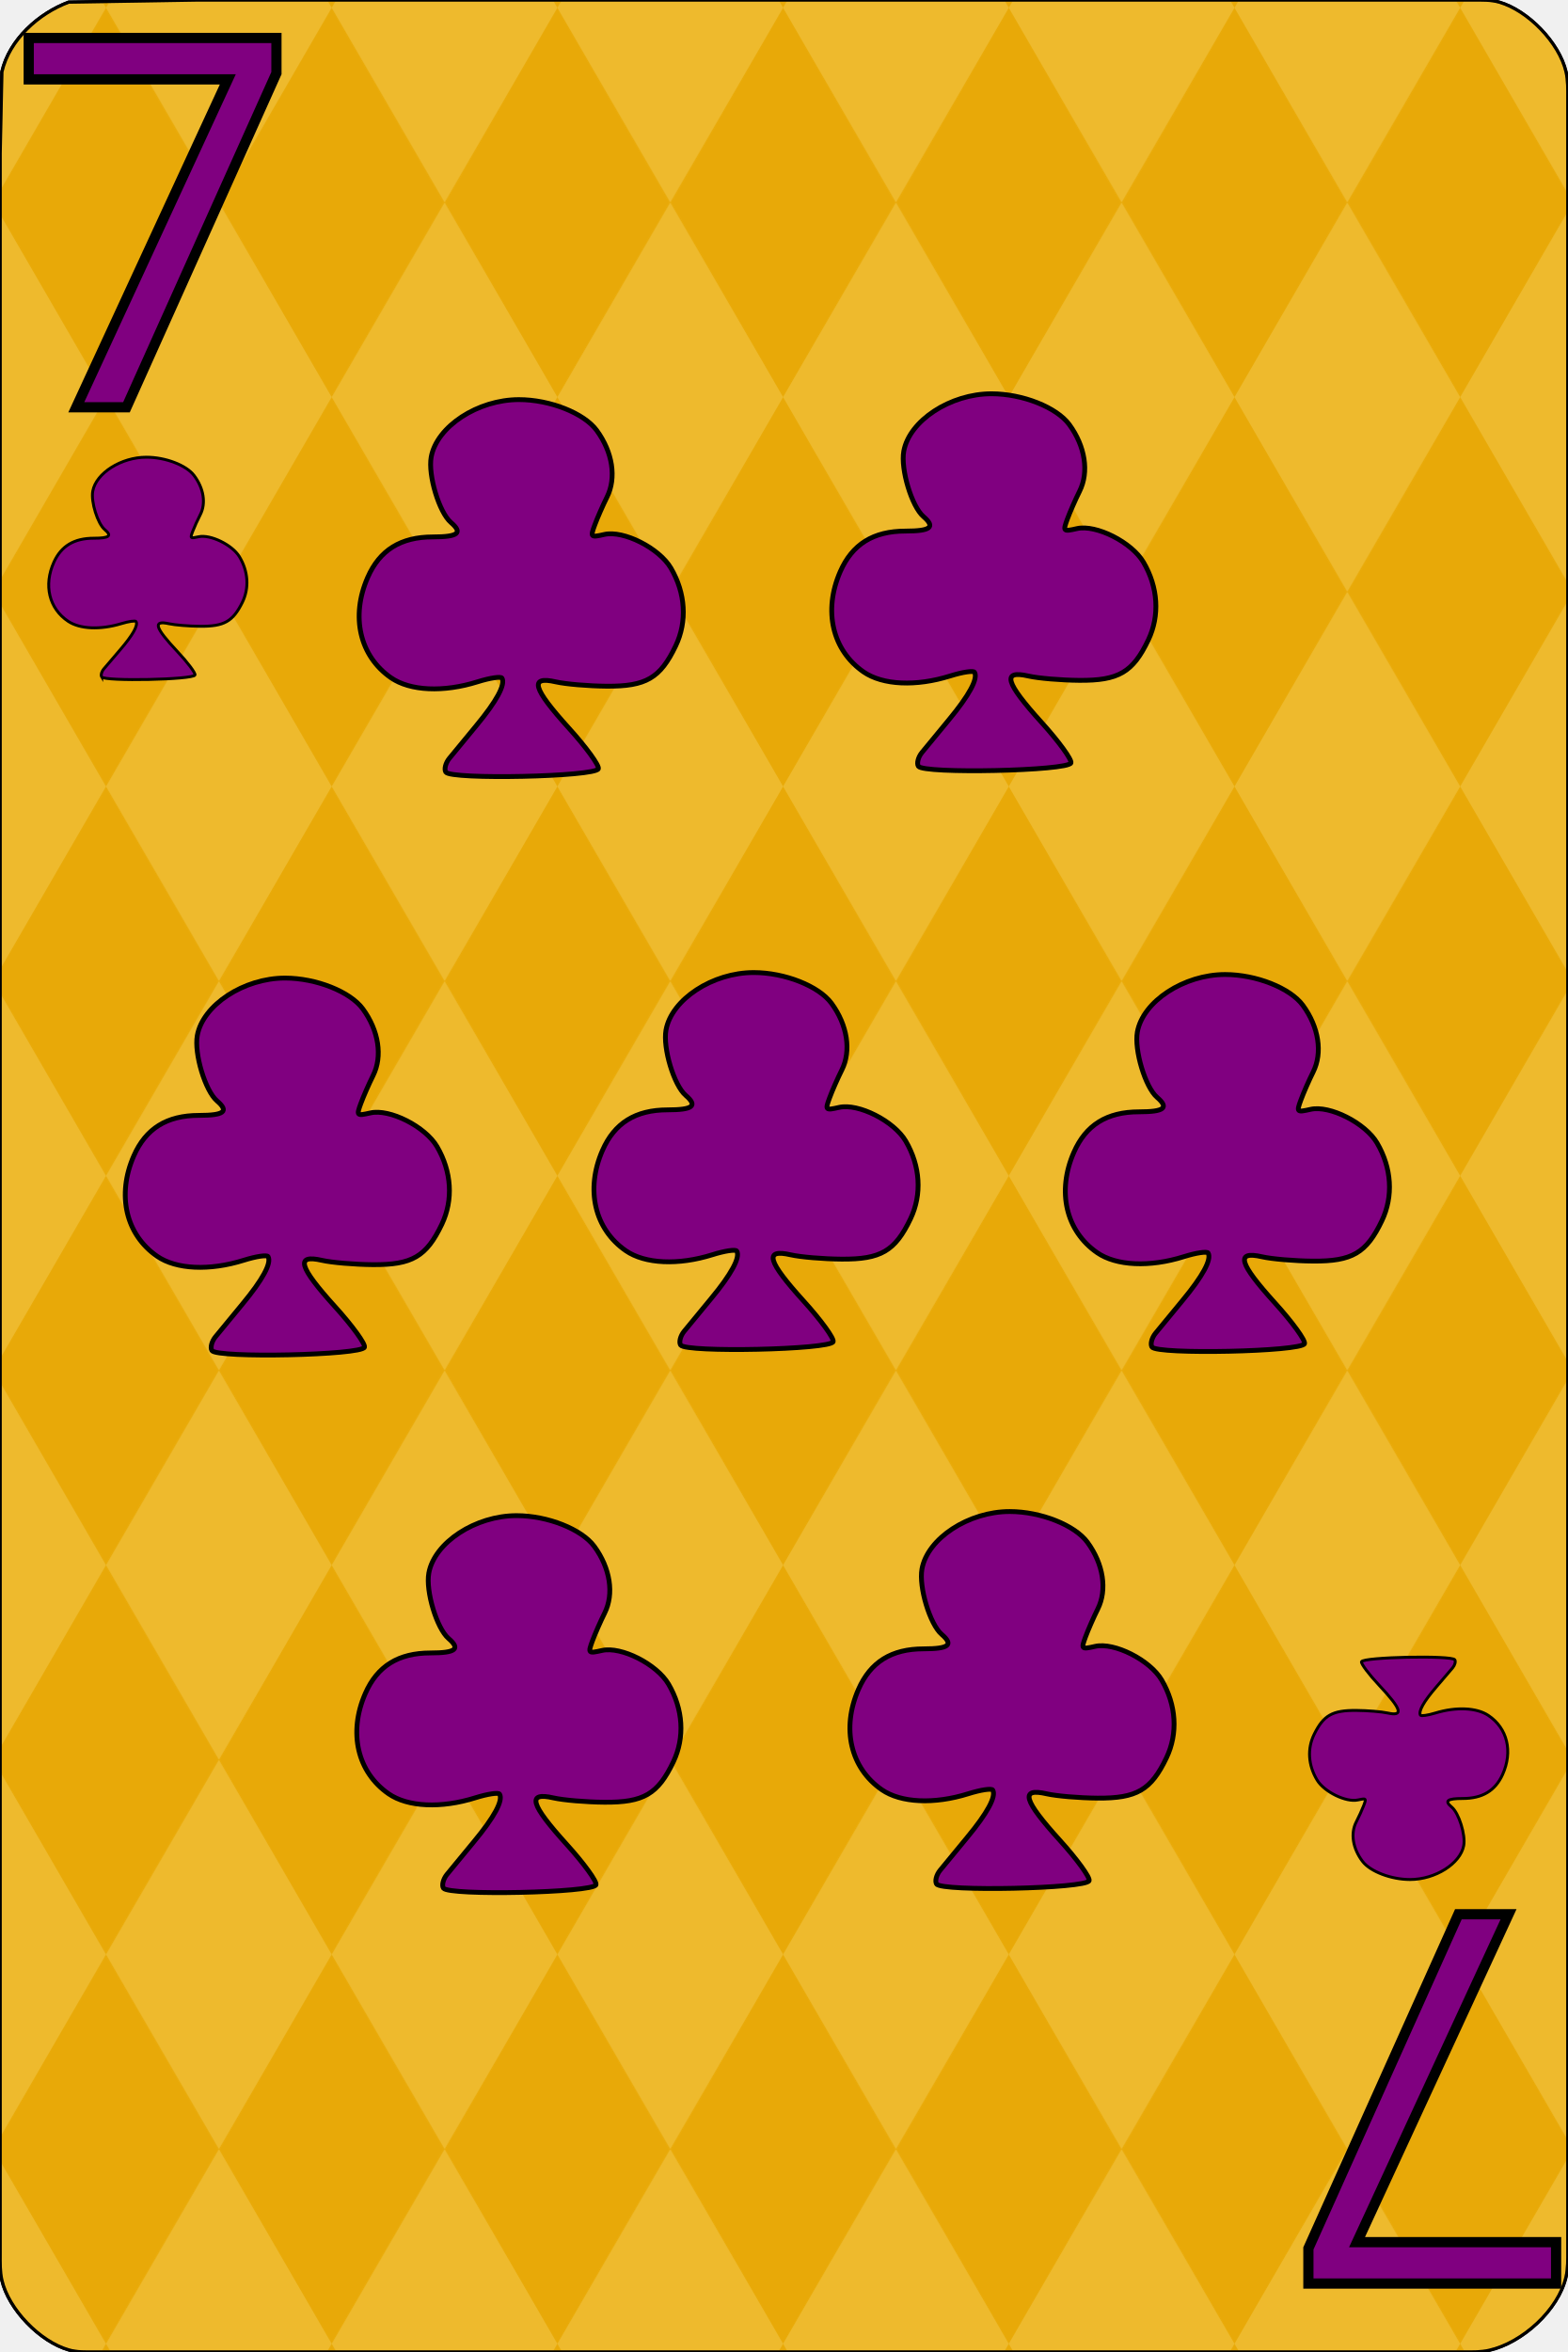
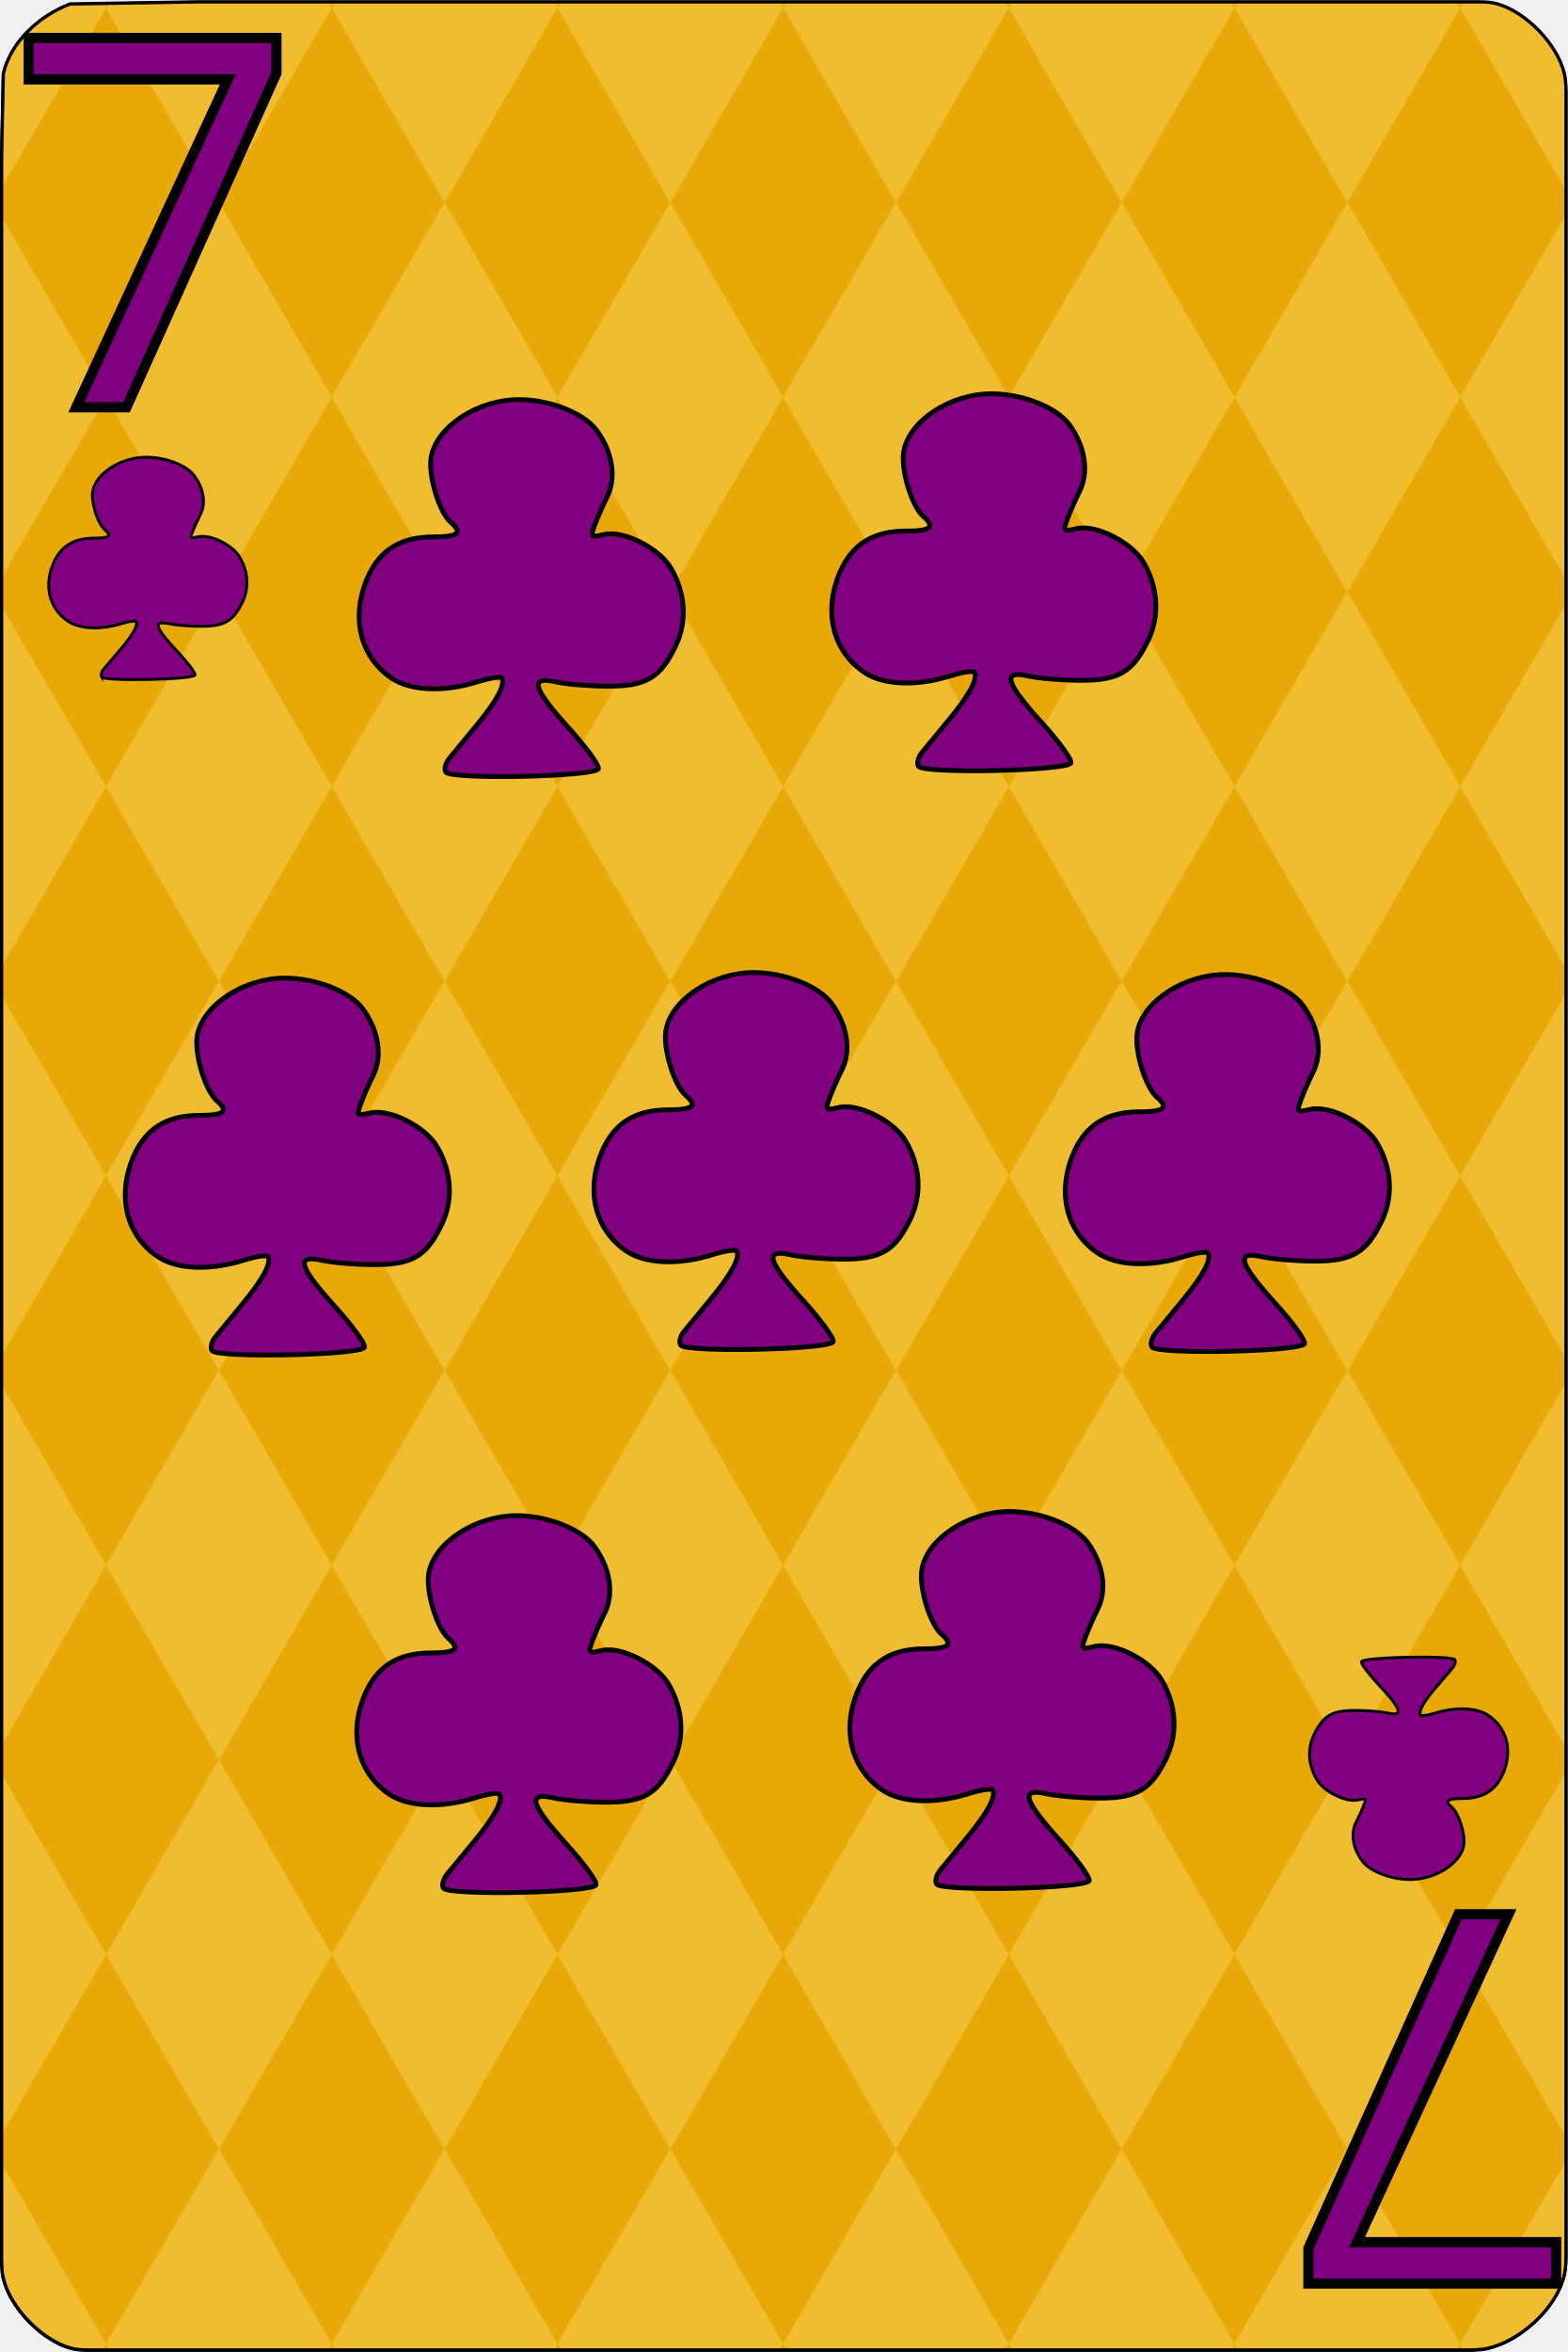
<svg xmlns="http://www.w3.org/2000/svg" xmlns:xlink="http://www.w3.org/1999/xlink" width="1.6in" height="2.4in" viewBox="0 0 480 720" version="1.1" id="svg1">
  <defs id="defs1">
    <pattern xlink:href="#tiles-1" id="pattern10" patternTransform="matrix(4.6,0,0,4.6,76.21846,373.7371)" x="-2" y="-3" preserveAspectRatio="none" />
    <pattern patternUnits="userSpaceOnUse" width="15.022" height="25.909" patternTransform="translate(76.21846,373.7371)" style="fill:#d0972d" id="tiles-1">
      <path id="path5144" style="opacity:1;stroke-width:4.856;stroke-linecap:square;paint-order:stroke markers fill;stop-color:#000000" d="M 7.511,0 15.022,12.954 7.511,25.909 0,12.954 Z" />
    </pattern>
    <linearGradient id="swatch8">
      <stop style="stop-color:#e6e6e6;stop-opacity:1;" offset="0" id="stop9" />
    </linearGradient>
  </defs>
-   <path id="Auswahl #4" fill="none" stroke="#000000" stroke-width="1" d="M 21,0.64 C 21,0.64 60,0 60,0 c 0,0 76,0 76,0 0,0 240,0 240,0 0,0 75,0 75,0 2.66,0 5.42,-0.11 8,0.64 8.79,2.52 18.41,12.4 20.47,21.36 0.61,2.62 0.53,5.33 0.53,8 0,0 0,530 0,530 0,0 0,129 0,129 0,2.67 0.08,5.38 -0.53,8 -2.35,10.19 -13.4,20.16 -23.47,22.47 -2.62,0.61 -5.33,0.53 -8,0.53 0,0 -344,0 -344,0 0,0 -75,0 -75,0 -2.66,0 -5.42,0.11 -8,-0.64 C 12.21,716.84 2.59,706.96 0.53,698 -0.08,695.38 0,692.67 0,690 0,690 0,167 0,167 0,167 0,47 0,47 0,47 0.53,22 0.53,22 2.81,12.1 11.8,4.08 21,0.64 Z" style="fill:url(#pattern10);fill-opacity:1;stroke-width:0.9;stroke-linecap:butt;stroke-dasharray:none" />
-   <path id="Auswahl #4-6" fill="none" stroke="#000000" stroke-width="1" d="m 21.04,0.645 c 0,0 39,-0.64 39,-0.64 0,0 76,0 76,0 0,0 240,0 240,0 0,0 75,0 75,0 2.66,0 5.42,-0.11 8,0.64 8.79,2.52 18.41,12.4 20.47,21.36 0.61,2.62 0.53,5.33 0.53,8 0,0 0,530 0,530 0,0 0,129 0,129 0,2.67 0.08,5.38 -0.53,8 -2.35,10.19 -13.4,20.16 -23.47,22.47 -2.62,0.61 -5.33,0.53 -8,0.53 0,0 -344,0 -344,0 0,0 -75,0 -75,0 -2.66,0 -5.42,0.11 -8,-0.64 -8.79,-2.52 -18.41,-12.4 -20.47,-21.36 -0.61,-2.62 -0.53,-5.33 -0.53,-8 0,0 0,-523 0,-523 0,0 0,-120 0,-120 0,0 0.53,-25 0.53,-25 2.28,-9.9 11.27,-17.92 20.47,-21.36 z" style="fill:#edae00;fill-opacity:0.812" />
+   <g id="g2" transform="translate(0.0071402,0.00565841)">
+     <path id="path1" fill="none" stroke="#000000" stroke-width="1" d="M 21,0.64 C 21,0.64 60,0 60,0 c 0,0 76,0 76,0 0,0 240,0 240,0 0,0 75,0 75,0 2.66,0 5.42,-0.11 8,0.64 8.79,2.52 18.41,12.4 20.47,21.36 0.61,2.62 0.53,5.33 0.53,8 0,0 0,530 0,530 0,0 0,129 0,129 0,2.67 0.08,5.38 -0.53,8 -2.35,10.19 -13.4,20.16 -23.47,22.47 -2.62,0.61 -5.33,0.53 -8,0.53 0,0 -344,0 -344,0 0,0 -75,0 -75,0 -2.66,0 -5.42,0.11 -8,-0.64 C 12.21,716.84 2.59,706.96 0.53,698 -0.08,695.38 0,692.67 0,690 0,690 0,167 0,167 0,167 0,47 0,47 0,47 0.53,22 0.53,22 2.81,12.1 11.8,4.08 21,0.64 Z" style="display:inline;fill:#ffffff;fill-opacity:1;stroke:none;stroke-width:0.9;stroke-linecap:butt;stroke-dasharray:none" />
+     <path id="Auswahl #4" fill="none" stroke="#000000" stroke-width="1" d="m 21.41,1.329 c 0,0 38.918,-0.639 38.918,-0.639 0,0 75.841,0 75.841,0 0,0 239.497,0 239.497,0 0,0 74.843,0 74.843,0 2.654,0 5.409,-0.11 7.983,0.639 8.772,2.516 18.371,12.38 20.427,21.325 0.609,2.616 0.529,5.321 0.529,7.987 0,0 0,529.134 0,529.134 0,0 0,128.789 0,128.789 0,2.666 0.08,5.371 -0.529,7.987 -2.345,10.173 -13.372,20.127 -23.421,22.433 -2.615,0.609 -5.319,0.529 -7.983,0.529 0,0 -343.279,0 -343.279,0 0,0 -74.843,0 -74.843,0 -2.654,0 -5.409,0.11 -7.983,-0.639 -8.772,-2.516 -18.371,-12.38 -20.427,-21.325 -0.609,-2.616 -0.529,-5.321 -0.529,-7.987 0,0 0,-522.145 0,-522.145 0,0 0,-119.804 0,-119.804 0,0 0.529,-24.959 0.529,-24.959 C 3.258,12.77 12.229,4.763 21.41,1.329 Z" style="display:inline;fill:url(#pattern10);fill-opacity:1;stroke-width:0.898;stroke-linecap:butt;stroke-dasharray:none" />
+     <path id="Auswahl #4-6" fill="none" stroke="#000000" stroke-width="0.998" d="m 21.452,1.195 c 0,0 38.918,-0.639 38.918,-0.639 0,0 75.841,0 75.841,0 0,0 239.496,0 239.496,0 0,0 74.843,0 74.843,0 2.654,0 5.409,-0.11 7.983,0.639 8.772,2.516 18.371,12.38 20.427,21.325 0.609,2.616 0.529,5.321 0.529,7.987 0,0 0,529.127 0,529.127 0,0 0,128.788 0,128.788 0,2.666 0.08,5.371 -0.529,7.987 -2.345,10.173 -13.372,20.127 -23.421,22.433 -2.615,0.609 -5.319,0.529 -7.983,0.529 0,0 -343.278,0 -343.278,0 0,0 -74.843,0 -74.843,0 -2.654,0 -5.409,0.11 -7.983,-0.639 -8.772,-2.516 -18.371,-12.38 -20.427,-21.325 -0.609,-2.616 -0.529,-5.321 -0.529,-7.987 0,0 0,-522.139 0,-522.139 0,0 0,-119.802 0,-119.802 0,0 0.529,-24.959 0.529,-24.959 C 3.3,12.636 12.271,4.629 21.452,1.195 Z" style="display:inline;fill:#edae00;fill-opacity:0.812" />
+   </g>
  <text xml:space="preserve" style="font-style:normal;font-variant:normal;font-weight:normal;font-stretch:normal;font-size:158.333px;font-family:'MV Boli';-inkscape-font-specification:'MV Boli, Normal';font-variant-ligatures:normal;font-variant-caps:normal;font-variant-numeric:normal;font-variant-east-asian:normal;fill:#800080;stroke:#000000;stroke-width:3.125" x="1.828" y="124.674" id="text1">
    <tspan id="tspan1" style="font-style:normal;font-variant:normal;font-weight:normal;font-stretch:normal;font-size:158.333px;font-family:'MV Boli';-inkscape-font-specification:'MV Boli, Normal';font-variant-ligatures:normal;font-variant-caps:normal;font-variant-numeric:normal;font-variant-east-asian:normal;fill:#800080;stroke-width:3.125" x="1.828" y="124.674">7</tspan>
  </text>
  <text xml:space="preserve" style="font-style:normal;font-variant:normal;font-weight:normal;font-stretch:normal;font-size:158.333px;font-family:'MV Boli';-inkscape-font-specification:'MV Boli, Normal';font-variant-ligatures:normal;font-variant-caps:normal;font-variant-numeric:normal;font-variant-east-asian:normal;fill:#800080;stroke:#000000;stroke-width:3.125" x="-483.423" y="-586" id="text1-1" transform="scale(-1)">
    <tspan id="tspan1-1" style="font-style:normal;font-variant:normal;font-weight:normal;font-stretch:normal;font-size:158.333px;font-family:'MV Boli';-inkscape-font-specification:'MV Boli, Normal';font-variant-ligatures:normal;font-variant-caps:normal;font-variant-numeric:normal;font-variant-east-asian:normal;fill:#800080;stroke-width:3.125" x="-483.423" y="-586">7</tspan>
  </text>
  <path style="fill:#800080;stroke:#000000;stroke-width:0.886" d="m 31.133,207.231 c -0.328,-0.53 -0.034,-1.636 0.652,-2.458 0.686,-0.822 2.962,-3.487 5.058,-5.922 3.81,-4.427 5.492,-7.427 4.812,-8.586 -0.198,-0.338 -2.244,-0.044 -4.545,0.655 -6.402,1.943 -12.659,1.665 -16.231,-0.721 -5.858,-3.913 -7.579,-11.049 -4.37,-18.119 2.249,-4.953 6.19,-7.317 12.209,-7.321 4.737,-0.003 5.658,-0.72 3.368,-2.621 -2.195,-1.822 -4.294,-8.546 -3.684,-11.801 1.036,-5.524 8.72,-10.378 16.429,-10.378 5.801,0 12.195,2.442 14.563,5.562 2.984,3.932 3.726,8.562 1.929,12.036 -0.785,1.517 -1.818,3.79 -2.298,5.05 -0.84,2.211 -0.777,2.271 1.803,1.704 3.587,-0.788 10.26,2.465 12.453,6.071 2.749,4.52 3.08,9.652 0.907,14.044 -2.889,5.838 -5.567,7.349 -12.924,7.293 -3.41,-0.026 -7.694,-0.377 -9.52,-0.78 -5.014,-1.107 -4.351,1.129 2.499,8.422 3.201,3.408 5.659,6.68 5.462,7.271 -0.48,1.444 -27.697,2.014 -28.572,0.598 z" id="path1" />
  <path style="fill:#800080;stroke:#000000;stroke-width:1.474" d="m 64.872,413.429 c -0.536,-0.898 -0.056,-2.773 1.066,-4.165 1.122,-1.393 4.844,-5.909 8.271,-10.037 6.23,-7.503 8.98,-12.588 7.869,-14.552 -0.325,-0.574 -3.669,-0.074 -7.433,1.11 -10.469,3.293 -20.701,2.821 -26.541,-1.222 -9.58,-6.633 -12.394,-18.727 -7.145,-30.71 3.677,-8.395 10.123,-12.401 19.965,-12.409 7.746,-0.005 9.253,-1.221 5.507,-4.443 -3.59,-3.088 -7.022,-14.485 -6.024,-20.002 1.695,-9.363 14.26,-17.589 26.866,-17.589 9.487,0 19.942,4.139 23.814,9.427 4.879,6.664 6.093,14.511 3.154,20.401 -1.283,2.571 -2.974,6.423 -3.757,8.559 -1.374,3.747 -1.27,3.849 2.949,2.888 5.866,-1.335 16.777,4.179 20.363,10.29 4.495,7.662 5.037,16.359 1.483,23.803 -4.725,9.895 -9.103,12.456 -21.134,12.361 -5.576,-0.044 -12.581,-0.639 -15.568,-1.322 -8.2,-1.876 -7.116,1.913 4.086,14.275 5.234,5.776 9.254,11.322 8.932,12.324 -0.785,2.447 -45.292,3.413 -46.722,1.014 z" id="path1-5-0-69" />
  <path style="fill:#800080;stroke:#000000;stroke-width:1.474" d="m 208.38,411.738 c -0.536,-0.898 -0.056,-2.773 1.066,-4.165 1.122,-1.393 4.844,-5.909 8.271,-10.037 6.23,-7.503 8.98,-12.588 7.869,-14.552 -0.325,-0.574 -3.669,-0.074 -7.433,1.11 -10.469,3.293 -20.701,2.821 -26.541,-1.222 -9.58,-6.633 -12.394,-18.727 -7.145,-30.71 3.677,-8.395 10.123,-12.401 19.965,-12.409 7.746,-0.005 9.253,-1.221 5.507,-4.443 -3.59,-3.088 -7.022,-14.485 -6.024,-20.002 1.695,-9.363 14.26,-17.589 26.866,-17.589 9.487,0 19.942,4.139 23.814,9.427 4.879,6.664 6.093,14.511 3.154,20.401 -1.283,2.571 -2.974,6.423 -3.757,8.559 -1.374,3.747 -1.27,3.849 2.949,2.888 5.866,-1.335 16.777,4.179 20.363,10.29 4.495,7.662 5.037,16.359 1.483,23.803 -4.725,9.895 -9.103,12.456 -21.134,12.361 -5.576,-0.044 -12.581,-0.639 -15.568,-1.322 -8.2,-1.876 -7.116,1.913 4.086,14.275 5.234,5.776 9.254,11.322 8.932,12.324 -0.785,2.447 -45.292,3.413 -46.722,1.014 z" id="path1-5-0-69-6" />
  <path style="fill:#800080;stroke:#000000;stroke-width:1.474" d="m 281.184,234.561 c -0.536,-0.898 -0.056,-2.773 1.066,-4.165 1.122,-1.393 4.844,-5.909 8.271,-10.037 6.23,-7.503 8.98,-12.588 7.869,-14.552 -0.325,-0.574 -3.669,-0.074 -7.433,1.11 -10.469,3.293 -20.701,2.821 -26.541,-1.222 -9.58,-6.633 -12.394,-18.727 -7.145,-30.71 3.677,-8.395 10.123,-12.401 19.965,-12.409 7.746,-0.005 9.253,-1.221 5.507,-4.443 -3.59,-3.088 -7.022,-14.485 -6.024,-20.002 1.695,-9.363 14.26,-17.589 26.866,-17.589 9.487,0 19.942,4.139 23.814,9.427 4.879,6.664 6.093,14.511 3.154,20.401 -1.283,2.571 -2.974,6.423 -3.757,8.559 -1.374,3.747 -1.27,3.849 2.949,2.888 5.866,-1.335 16.777,4.179 20.363,10.29 4.495,7.662 5.037,16.359 1.483,23.803 -4.725,9.895 -9.103,12.456 -21.134,12.361 -5.576,-0.044 -12.581,-0.639 -15.568,-1.322 -8.2,-1.876 -7.116,1.913 4.086,14.275 5.234,5.776 9.254,11.322 8.932,12.324 -0.785,2.447 -45.292,3.413 -46.722,1.014 z" id="path1-5-0-69-32" />
  <path style="fill:#800080;stroke:#000000;stroke-width:1.474" d="m 136.488,236.349 c -0.536,-0.898 -0.056,-2.773 1.066,-4.165 1.122,-1.393 4.844,-5.909 8.271,-10.037 6.23,-7.503 8.98,-12.588 7.869,-14.552 -0.325,-0.574 -3.669,-0.074 -7.433,1.11 -10.469,3.293 -20.701,2.821 -26.541,-1.222 -9.58,-6.633 -12.394,-18.727 -7.145,-30.71 3.677,-8.395 10.123,-12.401 19.965,-12.409 7.746,-0.005 9.253,-1.221 5.507,-4.443 -3.59,-3.088 -7.022,-14.485 -6.024,-20.002 1.695,-9.363 14.26,-17.589 26.866,-17.589 9.487,0 19.942,4.139 23.814,9.427 4.879,6.664 6.093,14.511 3.154,20.401 -1.283,2.571 -2.974,6.423 -3.757,8.559 -1.374,3.747 -1.27,3.849 2.949,2.888 5.866,-1.335 16.777,4.179 20.363,10.29 4.495,7.662 5.037,16.359 1.483,23.803 -4.725,9.895 -9.103,12.456 -21.134,12.361 -5.576,-0.044 -12.581,-0.639 -15.568,-1.322 -8.2,-1.876 -7.116,1.913 4.086,14.275 5.234,5.776 9.254,11.322 8.932,12.324 -0.785,2.447 -45.292,3.413 -46.722,1.014 z" id="path1-5-0-69-4" />
  <path style="fill:#800080;stroke:#000000;stroke-width:1.474" d="m 352.705,412.34 c -0.536,-0.898 -0.056,-2.773 1.066,-4.165 1.122,-1.393 4.844,-5.909 8.271,-10.037 6.23,-7.503 8.98,-12.588 7.869,-14.552 -0.325,-0.574 -3.669,-0.074 -7.433,1.11 -10.469,3.293 -20.701,2.821 -26.541,-1.222 -9.58,-6.633 -12.394,-18.727 -7.145,-30.71 3.677,-8.395 10.123,-12.401 19.965,-12.409 7.746,-0.005 9.253,-1.221 5.507,-4.443 -3.59,-3.088 -7.022,-14.485 -6.024,-20.002 1.695,-9.363 14.26,-17.589 26.866,-17.589 9.487,0 19.942,4.139 23.814,9.427 4.879,6.664 6.093,14.511 3.154,20.401 -1.283,2.571 -2.974,6.423 -3.757,8.559 -1.374,3.747 -1.27,3.849 2.949,2.888 5.866,-1.335 16.777,4.179 20.363,10.29 4.495,7.662 5.037,16.359 1.483,23.803 -4.725,9.895 -9.103,12.456 -21.134,12.361 -5.576,-0.044 -12.581,-0.639 -15.568,-1.322 -8.2,-1.876 -7.116,1.913 4.086,14.275 5.234,5.776 9.254,11.322 8.932,12.324 -0.785,2.447 -45.292,3.413 -46.722,1.014 z" id="path1-5-0-69-5" />
  <path style="fill:#800080;stroke:#000000;stroke-width:1.474" d="m 135.762,577.991 c -0.536,-0.898 -0.056,-2.773 1.066,-4.165 1.122,-1.393 4.844,-5.909 8.271,-10.037 6.23,-7.503 8.98,-12.588 7.869,-14.552 -0.325,-0.574 -3.669,-0.074 -7.433,1.11 -10.469,3.293 -20.701,2.821 -26.541,-1.222 -9.58,-6.633 -12.394,-18.727 -7.145,-30.71 3.677,-8.395 10.123,-12.401 19.965,-12.409 7.746,-0.005 9.253,-1.221 5.507,-4.443 -3.59,-3.088 -7.022,-14.485 -6.024,-20.002 1.695,-9.363 14.26,-17.589 26.866,-17.589 9.487,0 19.942,4.139 23.814,9.427 4.879,6.664 6.093,14.511 3.154,20.401 -1.283,2.571 -2.974,6.423 -3.757,8.559 -1.374,3.747 -1.27,3.849 2.949,2.888 5.866,-1.335 16.777,4.179 20.363,10.29 4.495,7.662 5.037,16.359 1.483,23.803 -4.725,9.895 -9.103,12.456 -21.134,12.361 -5.576,-0.044 -12.581,-0.639 -15.568,-1.322 -8.2,-1.876 -7.116,1.913 4.086,14.275 5.234,5.776 9.254,11.322 8.932,12.324 -0.785,2.447 -45.292,3.413 -46.722,1.014 z" id="path1-5-0-69-3" />
  <path style="fill:#800080;stroke:#000000;stroke-width:1.474" d="m 286.753,576.734 c -0.536,-0.898 -0.056,-2.773 1.066,-4.165 1.122,-1.393 4.844,-5.909 8.271,-10.037 6.23,-7.503 8.98,-12.588 7.869,-14.552 -0.325,-0.574 -3.669,-0.074 -7.433,1.11 -10.469,3.293 -20.701,2.821 -26.541,-1.222 -9.58,-6.633 -12.394,-18.727 -7.145,-30.71 3.677,-8.395 10.123,-12.401 19.965,-12.409 7.746,-0.005 9.253,-1.221 5.507,-4.443 -3.59,-3.088 -7.022,-14.485 -6.024,-20.002 1.695,-9.363 14.26,-17.589 26.866,-17.589 9.487,0 19.942,4.139 23.814,9.427 4.879,6.664 6.093,14.511 3.154,20.401 -1.283,2.571 -2.974,6.423 -3.757,8.559 -1.374,3.747 -1.27,3.849 2.949,2.888 5.866,-1.335 16.777,4.179 20.363,10.29 4.495,7.662 5.037,16.359 1.483,23.803 -4.725,9.895 -9.103,12.456 -21.134,12.361 -5.576,-0.044 -12.581,-0.639 -15.568,-1.322 -8.2,-1.876 -7.116,1.913 4.086,14.275 5.234,5.776 9.254,11.322 8.932,12.324 -0.785,2.447 -45.292,3.413 -46.722,1.014 z" id="path1-5-0-69-7" />
  <path style="fill:#800080;stroke:#000000;stroke-width:0.886" d="m 445.437,508.09 c 0.328,0.53 0.034,1.636 -0.652,2.458 -0.686,0.822 -2.962,3.487 -5.058,5.922 -3.81,4.427 -5.492,7.427 -4.812,8.586 0.198,0.338 2.244,0.044 4.545,-0.655 6.402,-1.943 12.659,-1.665 16.231,0.721 5.858,3.913 7.579,11.049 4.37,18.119 -2.249,4.953 -6.19,7.317 -12.209,7.321 -4.737,0.003 -5.658,0.72 -3.368,2.621 2.195,1.822 4.294,8.546 3.684,11.801 -1.036,5.524 -8.72,10.378 -16.429,10.378 -5.801,0 -12.195,-2.442 -14.563,-5.562 -2.984,-3.932 -3.726,-8.562 -1.929,-12.036 0.785,-1.517 1.818,-3.79 2.298,-5.05 0.84,-2.211 0.777,-2.271 -1.803,-1.704 -3.587,0.788 -10.26,-2.465 -12.453,-6.071 -2.749,-4.52 -3.08,-9.652 -0.907,-14.044 2.889,-5.838 5.567,-7.349 12.924,-7.293 3.41,0.026 7.694,0.377 9.52,0.78 5.014,1.107 4.351,-1.129 -2.499,-8.422 -3.201,-3.408 -5.659,-6.68 -5.462,-7.271 0.48,-1.444 27.697,-2.014 28.572,-0.598 z" id="path1-8" />
</svg>
